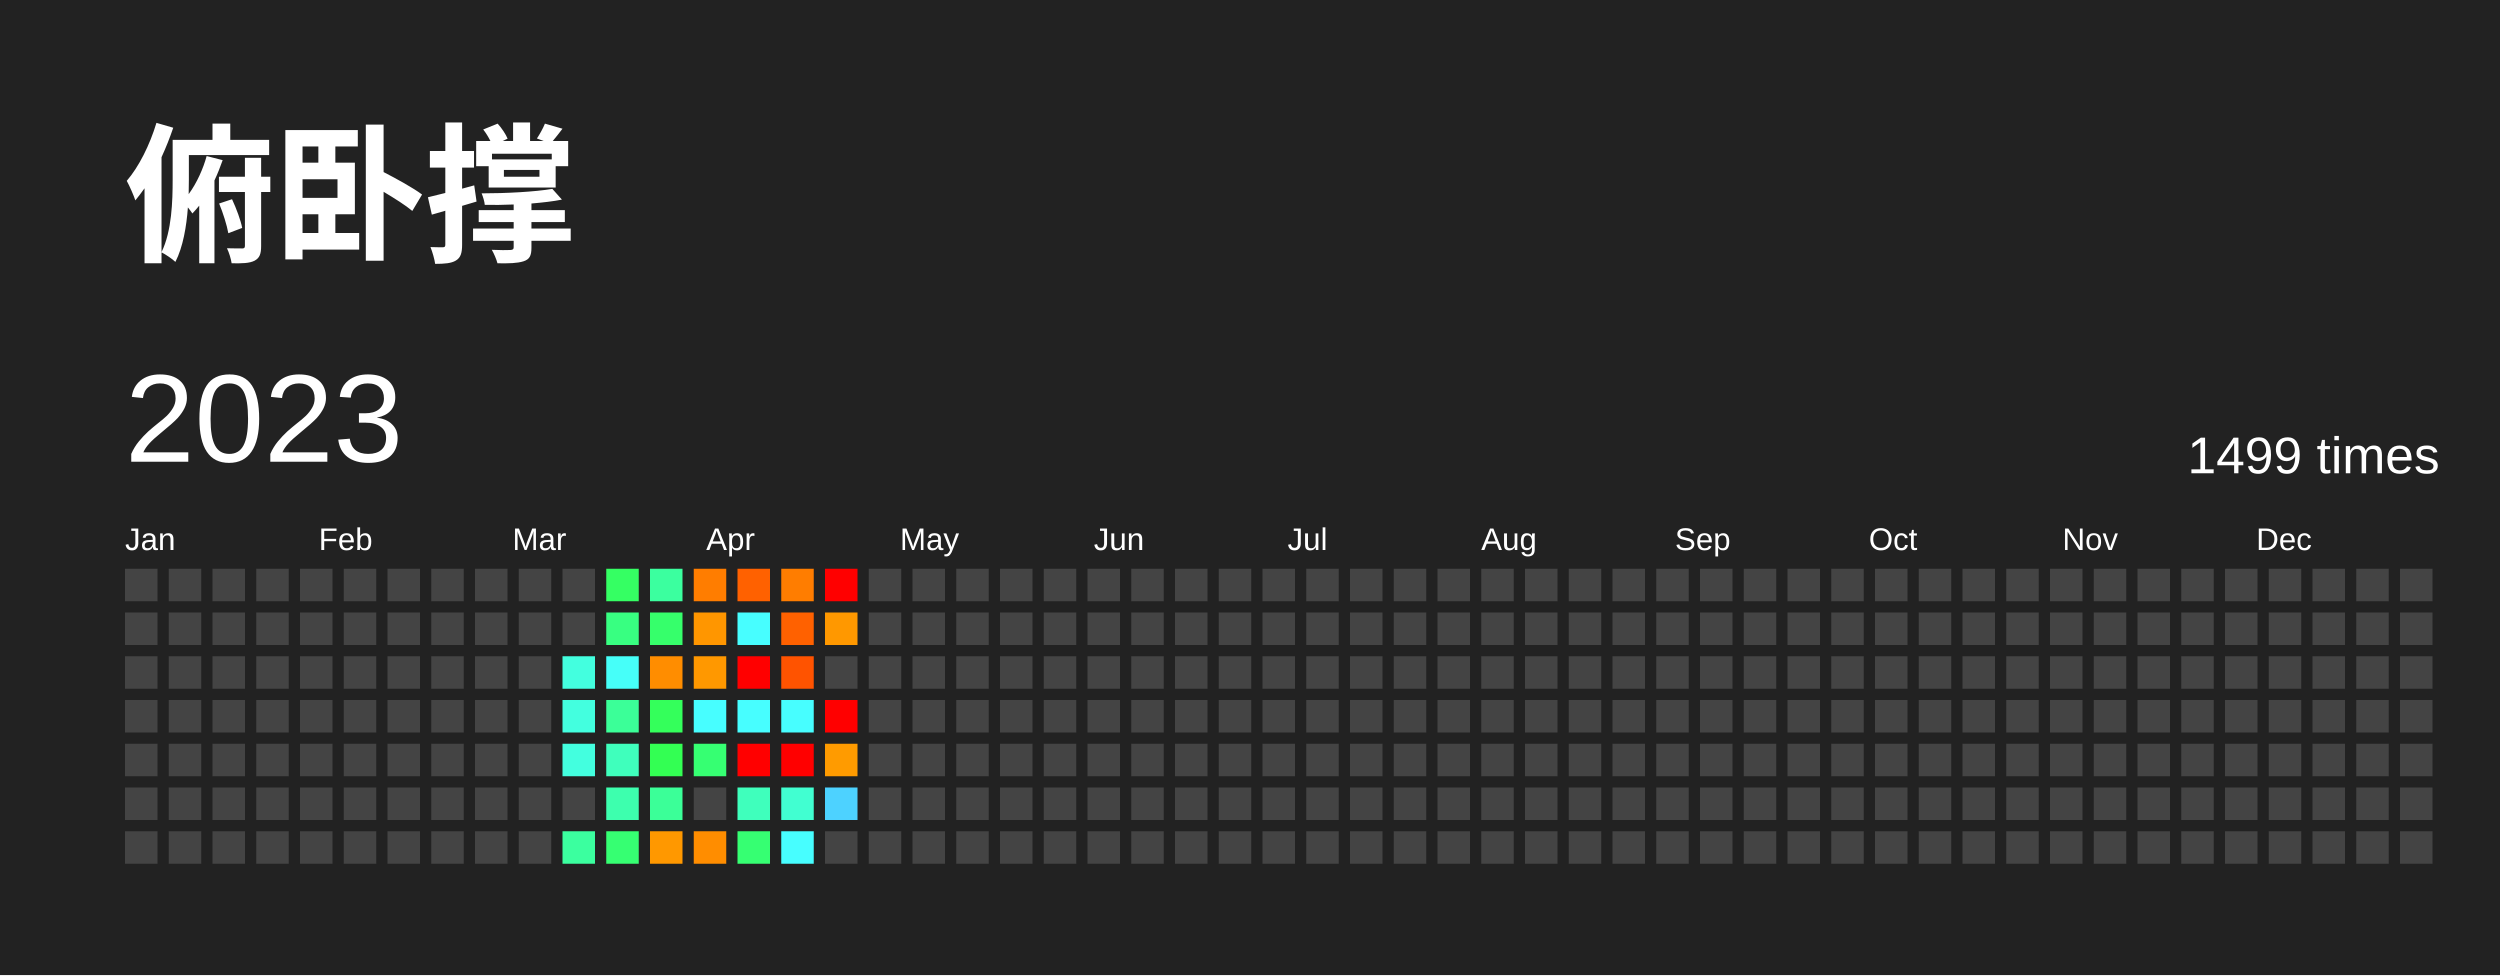
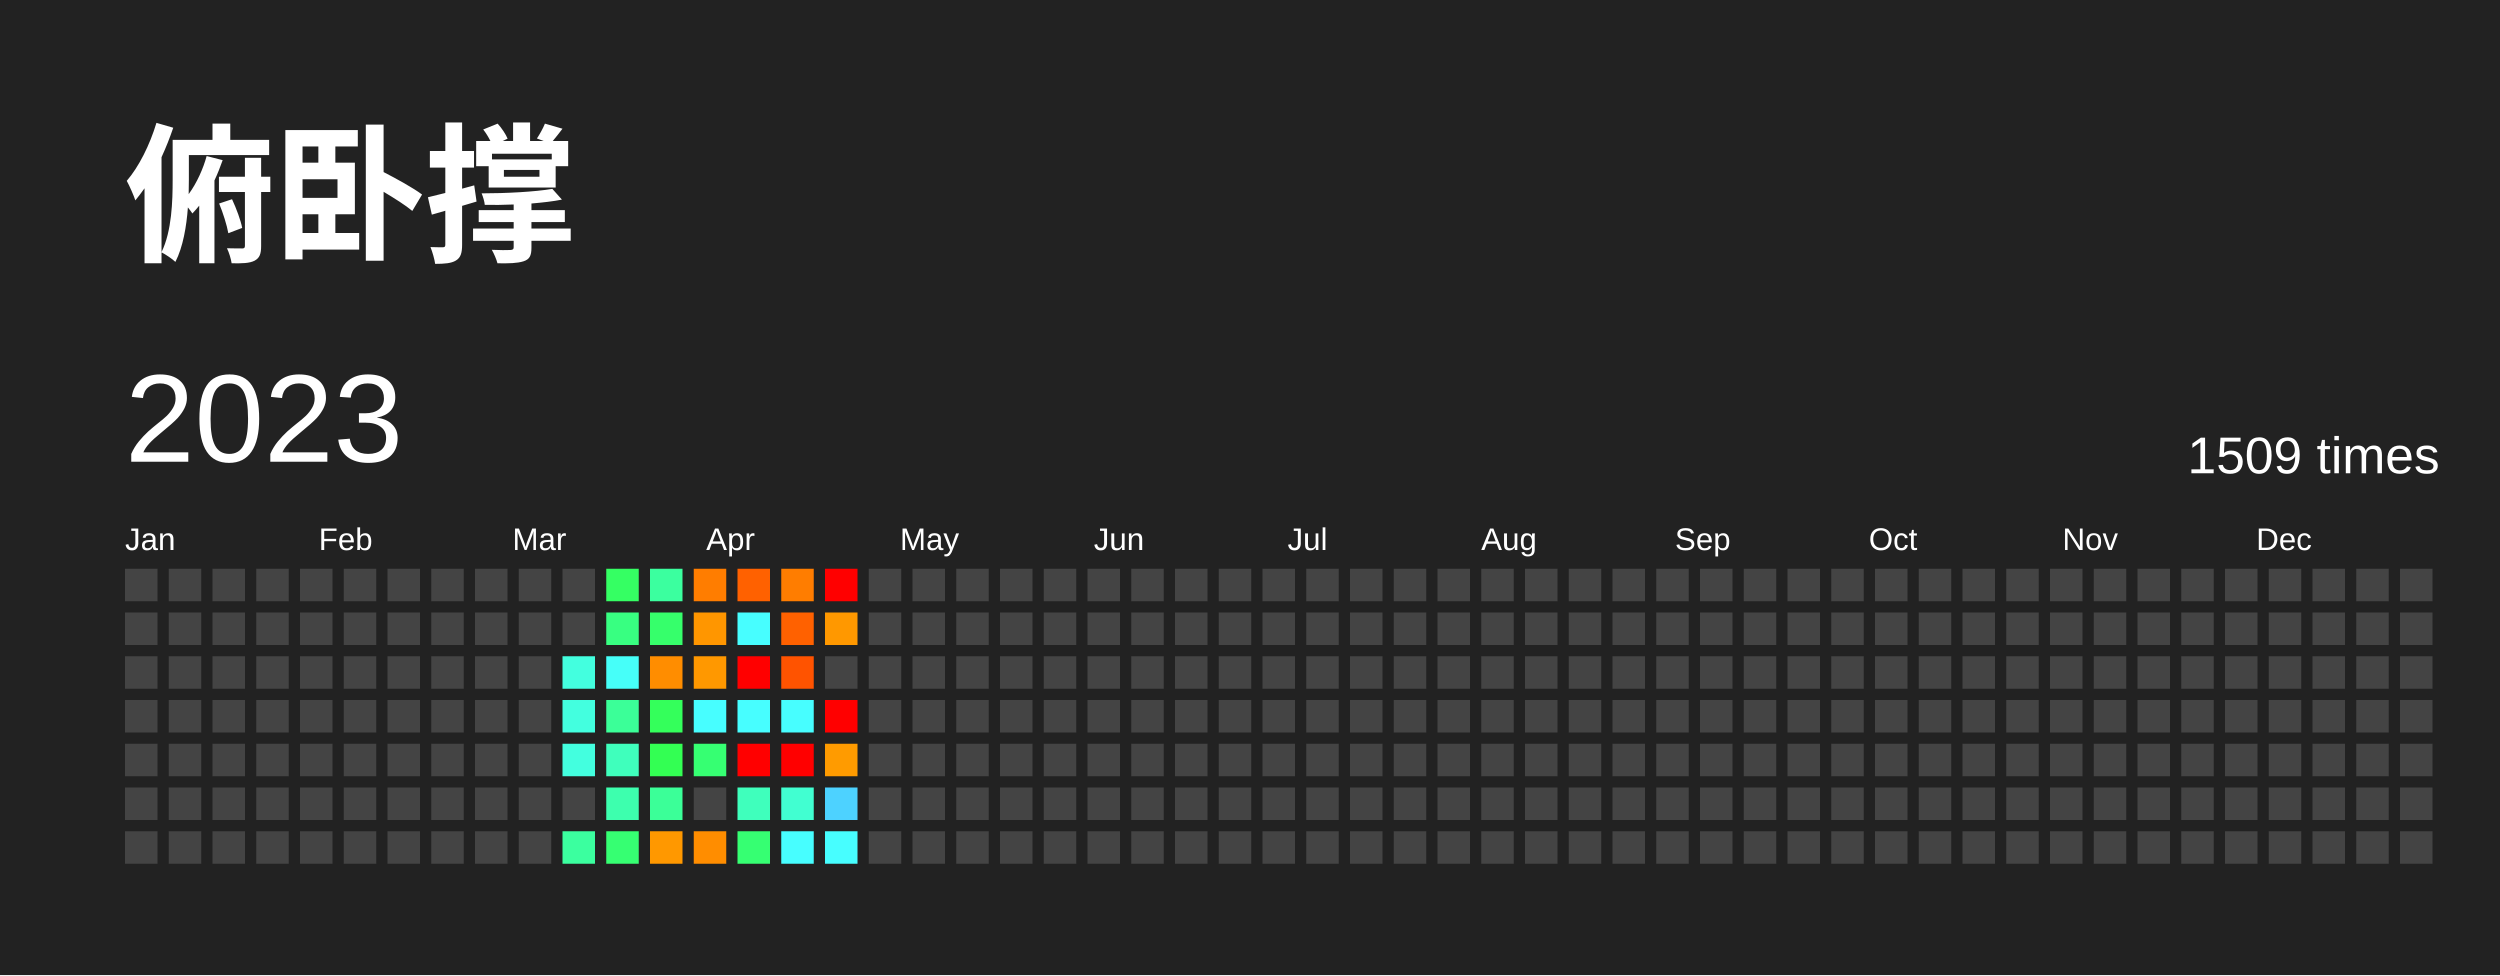
<svg xmlns="http://www.w3.org/2000/svg" baseProfile="full" height="78mm" version="1.1" viewBox="0,0,200,78" width="200mm">
  <defs />
  <rect fill="#222222" height="78" width="200" x="0" y="0" />
  <text fill="#FFFFFF" style="font-size:12px; font-family:Arial; font-weight:bold;" x="10" y="20">俯卧撑</text>
  <text dominant-baseline="hanging" fill="#FFFFFF" style="font-size:10.0px; font-family:Arial;" x="10" y="30">2023</text>
-   <text dominant-baseline="hanging" fill="#FFFFFF" style="font-size:4.125px; font-family:Arial;" x="175" y="35">1499 times</text>
+   <text dominant-baseline="hanging" fill="#FFFFFF" style="font-size:4.125px; font-family:Arial;" x="175" y="35">1509 times</text>
  <text fill="#FFFFFF" style="font-size:2.5px; font-family:Arial" x="10.0" y="44">Jan</text>
  <text fill="#FFFFFF" style="font-size:2.5px; font-family:Arial" x="25.5" y="44">Feb</text>
  <text fill="#FFFFFF" style="font-size:2.5px; font-family:Arial" x="41.0" y="44">Mar</text>
  <text fill="#FFFFFF" style="font-size:2.5px; font-family:Arial" x="56.5" y="44">Apr</text>
  <text fill="#FFFFFF" style="font-size:2.5px; font-family:Arial" x="72.0" y="44">May</text>
  <text fill="#FFFFFF" style="font-size:2.5px; font-family:Arial" x="87.5" y="44">Jun</text>
  <text fill="#FFFFFF" style="font-size:2.5px; font-family:Arial" x="103.0" y="44">Jul</text>
  <text fill="#FFFFFF" style="font-size:2.5px; font-family:Arial" x="118.5" y="44">Aug</text>
  <text fill="#FFFFFF" style="font-size:2.5px; font-family:Arial" x="134.0" y="44">Sep</text>
  <text fill="#FFFFFF" style="font-size:2.5px; font-family:Arial" x="149.5" y="44">Oct</text>
  <text fill="#FFFFFF" style="font-size:2.5px; font-family:Arial" x="165.0" y="44">Nov</text>
  <text fill="#FFFFFF" style="font-size:2.5px; font-family:Arial" x="180.5" y="44">Dec</text>
  <rect fill="#444444" height="2.6" width="2.6" x="10.0" y="45.5" />
  <rect fill="#444444" height="2.6" width="2.6" x="10.0" y="49.0" />
  <rect fill="#444444" height="2.6" width="2.6" x="10.0" y="52.5" />
  <rect fill="#444444" height="2.6" width="2.6" x="10.0" y="56.0" />
  <rect fill="#444444" height="2.6" width="2.6" x="10.0" y="59.5" />
  <rect fill="#444444" height="2.6" width="2.6" x="10.0" y="63.0" />
  <rect fill="#444444" height="2.6" width="2.6" x="10.0" y="66.5" />
  <rect fill="#444444" height="2.6" width="2.6" x="13.5" y="45.5" />
  <rect fill="#444444" height="2.6" width="2.6" x="13.5" y="49.0" />
  <rect fill="#444444" height="2.6" width="2.6" x="13.5" y="52.5" />
  <rect fill="#444444" height="2.6" width="2.6" x="13.5" y="56.0" />
  <rect fill="#444444" height="2.6" width="2.6" x="13.5" y="59.5" />
  <rect fill="#444444" height="2.6" width="2.6" x="13.5" y="63.0" />
  <rect fill="#444444" height="2.6" width="2.6" x="13.5" y="66.5" />
  <rect fill="#444444" height="2.6" width="2.6" x="17.0" y="45.5" />
  <rect fill="#444444" height="2.6" width="2.6" x="17.0" y="49.0" />
  <rect fill="#444444" height="2.6" width="2.6" x="17.0" y="52.5" />
  <rect fill="#444444" height="2.6" width="2.6" x="17.0" y="56.0" />
  <rect fill="#444444" height="2.6" width="2.6" x="17.0" y="59.5" />
  <rect fill="#444444" height="2.6" width="2.6" x="17.0" y="63.0" />
  <rect fill="#444444" height="2.6" width="2.6" x="17.0" y="66.5" />
  <rect fill="#444444" height="2.6" width="2.6" x="20.5" y="45.5" />
  <rect fill="#444444" height="2.6" width="2.6" x="20.5" y="49.0" />
  <rect fill="#444444" height="2.6" width="2.6" x="20.5" y="52.5" />
  <rect fill="#444444" height="2.6" width="2.6" x="20.5" y="56.0" />
  <rect fill="#444444" height="2.6" width="2.6" x="20.5" y="59.5" />
  <rect fill="#444444" height="2.6" width="2.6" x="20.5" y="63.0" />
  <rect fill="#444444" height="2.6" width="2.6" x="20.5" y="66.5" />
  <rect fill="#444444" height="2.6" width="2.6" x="24.0" y="45.5" />
  <rect fill="#444444" height="2.6" width="2.6" x="24.0" y="49.0" />
  <rect fill="#444444" height="2.6" width="2.6" x="24.0" y="52.5" />
  <rect fill="#444444" height="2.6" width="2.6" x="24.0" y="56.0" />
  <rect fill="#444444" height="2.6" width="2.6" x="24.0" y="59.5" />
  <rect fill="#444444" height="2.6" width="2.6" x="24.0" y="63.0" />
  <rect fill="#444444" height="2.6" width="2.6" x="24.0" y="66.5" />
  <rect fill="#444444" height="2.6" width="2.6" x="27.5" y="45.5" />
  <rect fill="#444444" height="2.6" width="2.6" x="27.5" y="49.0" />
  <rect fill="#444444" height="2.6" width="2.6" x="27.5" y="52.5" />
  <rect fill="#444444" height="2.6" width="2.6" x="27.5" y="56.0" />
  <rect fill="#444444" height="2.6" width="2.6" x="27.5" y="59.5" />
  <rect fill="#444444" height="2.6" width="2.6" x="27.5" y="63.0" />
  <rect fill="#444444" height="2.6" width="2.6" x="27.5" y="66.5" />
  <rect fill="#444444" height="2.6" width="2.6" x="31.0" y="45.5" />
  <rect fill="#444444" height="2.6" width="2.6" x="31.0" y="49.0" />
  <rect fill="#444444" height="2.6" width="2.6" x="31.0" y="52.5" />
  <rect fill="#444444" height="2.6" width="2.6" x="31.0" y="56.0" />
  <rect fill="#444444" height="2.6" width="2.6" x="31.0" y="59.5" />
  <rect fill="#444444" height="2.6" width="2.6" x="31.0" y="63.0" />
  <rect fill="#444444" height="2.6" width="2.6" x="31.0" y="66.5" />
  <rect fill="#444444" height="2.6" width="2.6" x="34.5" y="45.5" />
  <rect fill="#444444" height="2.6" width="2.6" x="34.5" y="49.0" />
  <rect fill="#444444" height="2.6" width="2.6" x="34.5" y="52.5" />
  <rect fill="#444444" height="2.6" width="2.6" x="34.5" y="56.0" />
  <rect fill="#444444" height="2.6" width="2.6" x="34.5" y="59.5" />
  <rect fill="#444444" height="2.6" width="2.6" x="34.5" y="63.0" />
  <rect fill="#444444" height="2.6" width="2.6" x="34.5" y="66.5" />
  <rect fill="#444444" height="2.6" width="2.6" x="38.0" y="45.5" />
  <rect fill="#444444" height="2.6" width="2.6" x="38.0" y="49.0" />
  <rect fill="#444444" height="2.6" width="2.6" x="38.0" y="52.5" />
  <rect fill="#444444" height="2.6" width="2.6" x="38.0" y="56.0" />
  <rect fill="#444444" height="2.6" width="2.6" x="38.0" y="59.5" />
  <rect fill="#444444" height="2.6" width="2.6" x="38.0" y="63.0" />
  <rect fill="#444444" height="2.6" width="2.6" x="38.0" y="66.5" />
  <rect fill="#444444" height="2.6" width="2.6" x="41.5" y="45.5" />
  <rect fill="#444444" height="2.6" width="2.6" x="41.5" y="49.0" />
  <rect fill="#444444" height="2.6" width="2.6" x="41.5" y="52.5" />
  <rect fill="#444444" height="2.6" width="2.6" x="41.5" y="56.0" />
  <rect fill="#444444" height="2.6" width="2.6" x="41.5" y="59.5" />
  <rect fill="#444444" height="2.6" width="2.6" x="41.5" y="63.0" />
  <rect fill="#444444" height="2.6" width="2.6" x="41.5" y="66.5" />
  <rect fill="#444444" height="2.6" width="2.6" x="45.0" y="45.5" />
  <rect fill="#444444" height="2.6" width="2.6" x="45.0" y="49.0" />
  <rect fill="#43ffdf" height="2.6" width="2.6" x="45.0" y="52.5" />
  <rect fill="#43ffdf" height="2.6" width="2.6" x="45.0" y="56.0" />
  <rect fill="#43ffdf" height="2.6" width="2.6" x="45.0" y="59.5" />
  <rect fill="#444444" height="2.6" width="2.6" x="45.0" y="63.0" />
  <rect fill="#3bff9f" height="2.6" width="2.6" x="45.0" y="66.5" />
  <rect fill="#35ff63" height="2.6" width="2.6" x="48.5" y="45.5" />
  <rect fill="#38ff81" height="2.6" width="2.6" x="48.5" y="49.0" />
  <rect fill="#46fff9" height="2.6" width="2.6" x="48.5" y="52.5" />
  <rect fill="#3bff98" height="2.6" width="2.6" x="48.5" y="56.0" />
  <rect fill="#3fffbc" height="2.6" width="2.6" x="48.5" y="59.5" />
  <rect fill="#3dffae" height="2.6" width="2.6" x="48.5" y="63.0" />
  <rect fill="#36ff72" height="2.6" width="2.6" x="48.5" y="66.5" />
  <rect fill="#3bff9f" height="2.6" width="2.6" x="52.0" y="45.5" />
  <rect fill="#36ff6b" height="2.6" width="2.6" x="52.0" y="49.0" />
  <rect fill="#ff8d00" height="2.6" width="2.6" x="52.0" y="52.5" />
  <rect fill="#34ff5b" height="2.6" width="2.6" x="52.0" y="56.0" />
  <rect fill="#33ff53" height="2.6" width="2.6" x="52.0" y="59.5" />
  <rect fill="#3bff98" height="2.6" width="2.6" x="52.0" y="63.0" />
  <rect fill="#ff9800" height="2.6" width="2.6" x="52.0" y="66.5" />
  <rect fill="#ff7d00" height="2.6" width="2.6" x="55.5" y="45.5" />
  <rect fill="#ff9600" height="2.6" width="2.6" x="55.5" y="49.0" />
  <rect fill="#ff9800" height="2.6" width="2.6" x="55.5" y="52.5" />
  <rect fill="#47feff" height="2.6" width="2.6" x="55.5" y="56.0" />
  <rect fill="#36ff72" height="2.6" width="2.6" x="55.5" y="59.5" />
  <rect fill="#444444" height="2.6" width="2.6" x="55.5" y="63.0" />
  <rect fill="#ff8d00" height="2.6" width="2.6" x="55.5" y="66.5" />
  <rect fill="#ff6100" height="2.6" width="2.6" x="59.0" y="45.5" />
  <rect fill="#47feff" height="2.6" width="2.6" x="59.0" y="49.0" />
  <rect fill="red" height="2.6" width="2.6" x="59.0" y="52.5" />
  <rect fill="#47feff" height="2.6" width="2.6" x="59.0" y="56.0" />
  <rect fill="red" height="2.6" width="2.6" x="59.0" y="59.5" />
  <rect fill="#3fffbc" height="2.6" width="2.6" x="59.0" y="63.0" />
  <rect fill="#36ff72" height="2.6" width="2.6" x="59.0" y="66.5" />
  <rect fill="#ff7d00" height="2.6" width="2.6" x="62.5" y="45.5" />
  <rect fill="#ff6100" height="2.6" width="2.6" x="62.5" y="49.0" />
  <rect fill="#ff5300" height="2.6" width="2.6" x="62.5" y="52.5" />
  <rect fill="#47feff" height="2.6" width="2.6" x="62.5" y="56.0" />
  <rect fill="red" height="2.6" width="2.6" x="62.5" y="59.5" />
  <rect fill="#41ffd1" height="2.6" width="2.6" x="62.5" y="63.0" />
  <rect fill="#47feff" height="2.6" width="2.6" x="62.5" y="66.5" />
  <rect fill="red" height="2.6" width="2.6" x="66.0" y="45.5" />
  <rect fill="#ff9800" height="2.6" width="2.6" x="66.0" y="49.0" />
  <rect fill="#444444" height="2.6" width="2.6" x="66.0" y="52.5" />
  <rect fill="red" height="2.6" width="2.6" x="66.0" y="56.0" />
  <rect fill="#ff9b00" height="2.6" width="2.6" x="66.0" y="59.5" />
  <rect fill="#4dd2ff" height="2.6" width="2.6" x="66.0" y="63.0" />
-   <rect fill="#444444" height="2.6" width="2.6" x="66.0" y="66.5" />
+   <rect fill="#47feff" height="2.6" width="2.6" x="66.0" y="66.5" />
  <rect fill="#444444" height="2.6" width="2.6" x="69.5" y="45.5" />
  <rect fill="#444444" height="2.6" width="2.6" x="69.5" y="49.0" />
  <rect fill="#444444" height="2.6" width="2.6" x="69.5" y="52.5" />
  <rect fill="#444444" height="2.6" width="2.6" x="69.5" y="56.0" />
  <rect fill="#444444" height="2.6" width="2.6" x="69.5" y="59.5" />
  <rect fill="#444444" height="2.6" width="2.6" x="69.5" y="63.0" />
  <rect fill="#444444" height="2.6" width="2.6" x="69.5" y="66.5" />
  <rect fill="#444444" height="2.6" width="2.6" x="73.0" y="45.5" />
  <rect fill="#444444" height="2.6" width="2.6" x="73.0" y="49.0" />
  <rect fill="#444444" height="2.6" width="2.6" x="73.0" y="52.5" />
  <rect fill="#444444" height="2.6" width="2.6" x="73.0" y="56.0" />
  <rect fill="#444444" height="2.6" width="2.6" x="73.0" y="59.5" />
  <rect fill="#444444" height="2.6" width="2.6" x="73.0" y="63.0" />
  <rect fill="#444444" height="2.6" width="2.6" x="73.0" y="66.5" />
  <rect fill="#444444" height="2.6" width="2.6" x="76.5" y="45.5" />
  <rect fill="#444444" height="2.6" width="2.6" x="76.5" y="49.0" />
  <rect fill="#444444" height="2.6" width="2.6" x="76.5" y="52.5" />
  <rect fill="#444444" height="2.6" width="2.6" x="76.5" y="56.0" />
  <rect fill="#444444" height="2.6" width="2.6" x="76.5" y="59.5" />
  <rect fill="#444444" height="2.6" width="2.6" x="76.5" y="63.0" />
  <rect fill="#444444" height="2.6" width="2.6" x="76.5" y="66.5" />
  <rect fill="#444444" height="2.6" width="2.6" x="80.0" y="45.5" />
  <rect fill="#444444" height="2.6" width="2.6" x="80.0" y="49.0" />
  <rect fill="#444444" height="2.6" width="2.6" x="80.0" y="52.5" />
  <rect fill="#444444" height="2.6" width="2.6" x="80.0" y="56.0" />
  <rect fill="#444444" height="2.6" width="2.6" x="80.0" y="59.5" />
  <rect fill="#444444" height="2.6" width="2.6" x="80.0" y="63.0" />
  <rect fill="#444444" height="2.6" width="2.6" x="80.0" y="66.5" />
  <rect fill="#444444" height="2.6" width="2.6" x="83.5" y="45.5" />
  <rect fill="#444444" height="2.6" width="2.6" x="83.5" y="49.0" />
  <rect fill="#444444" height="2.6" width="2.6" x="83.5" y="52.5" />
  <rect fill="#444444" height="2.6" width="2.6" x="83.5" y="56.0" />
  <rect fill="#444444" height="2.6" width="2.6" x="83.5" y="59.5" />
  <rect fill="#444444" height="2.6" width="2.6" x="83.5" y="63.0" />
  <rect fill="#444444" height="2.6" width="2.6" x="83.5" y="66.5" />
  <rect fill="#444444" height="2.6" width="2.6" x="87.0" y="45.5" />
  <rect fill="#444444" height="2.6" width="2.6" x="87.0" y="49.0" />
  <rect fill="#444444" height="2.6" width="2.6" x="87.0" y="52.5" />
  <rect fill="#444444" height="2.6" width="2.6" x="87.0" y="56.0" />
  <rect fill="#444444" height="2.6" width="2.6" x="87.0" y="59.5" />
  <rect fill="#444444" height="2.6" width="2.6" x="87.0" y="63.0" />
  <rect fill="#444444" height="2.6" width="2.6" x="87.0" y="66.5" />
  <rect fill="#444444" height="2.6" width="2.6" x="90.5" y="45.5" />
  <rect fill="#444444" height="2.6" width="2.6" x="90.5" y="49.0" />
  <rect fill="#444444" height="2.6" width="2.6" x="90.5" y="52.5" />
  <rect fill="#444444" height="2.6" width="2.6" x="90.5" y="56.0" />
  <rect fill="#444444" height="2.6" width="2.6" x="90.5" y="59.5" />
  <rect fill="#444444" height="2.6" width="2.6" x="90.5" y="63.0" />
  <rect fill="#444444" height="2.6" width="2.6" x="90.5" y="66.5" />
  <rect fill="#444444" height="2.6" width="2.6" x="94.0" y="45.5" />
  <rect fill="#444444" height="2.6" width="2.6" x="94.0" y="49.0" />
  <rect fill="#444444" height="2.6" width="2.6" x="94.0" y="52.5" />
  <rect fill="#444444" height="2.6" width="2.6" x="94.0" y="56.0" />
  <rect fill="#444444" height="2.6" width="2.6" x="94.0" y="59.5" />
  <rect fill="#444444" height="2.6" width="2.6" x="94.0" y="63.0" />
  <rect fill="#444444" height="2.6" width="2.6" x="94.0" y="66.5" />
  <rect fill="#444444" height="2.6" width="2.6" x="97.5" y="45.5" />
  <rect fill="#444444" height="2.6" width="2.6" x="97.5" y="49.0" />
  <rect fill="#444444" height="2.6" width="2.6" x="97.5" y="52.5" />
  <rect fill="#444444" height="2.6" width="2.6" x="97.5" y="56.0" />
  <rect fill="#444444" height="2.6" width="2.6" x="97.5" y="59.5" />
  <rect fill="#444444" height="2.6" width="2.6" x="97.5" y="63.0" />
  <rect fill="#444444" height="2.6" width="2.6" x="97.5" y="66.5" />
  <rect fill="#444444" height="2.6" width="2.6" x="101.0" y="45.5" />
  <rect fill="#444444" height="2.6" width="2.6" x="101.0" y="49.0" />
  <rect fill="#444444" height="2.6" width="2.6" x="101.0" y="52.5" />
  <rect fill="#444444" height="2.6" width="2.6" x="101.0" y="56.0" />
  <rect fill="#444444" height="2.6" width="2.6" x="101.0" y="59.5" />
  <rect fill="#444444" height="2.6" width="2.6" x="101.0" y="63.0" />
  <rect fill="#444444" height="2.6" width="2.6" x="101.0" y="66.5" />
  <rect fill="#444444" height="2.6" width="2.6" x="104.5" y="45.5" />
  <rect fill="#444444" height="2.6" width="2.6" x="104.5" y="49.0" />
  <rect fill="#444444" height="2.6" width="2.6" x="104.5" y="52.5" />
  <rect fill="#444444" height="2.6" width="2.6" x="104.5" y="56.0" />
  <rect fill="#444444" height="2.6" width="2.6" x="104.5" y="59.5" />
  <rect fill="#444444" height="2.6" width="2.6" x="104.5" y="63.0" />
  <rect fill="#444444" height="2.6" width="2.6" x="104.5" y="66.5" />
  <rect fill="#444444" height="2.6" width="2.6" x="108.0" y="45.5" />
  <rect fill="#444444" height="2.6" width="2.6" x="108.0" y="49.0" />
  <rect fill="#444444" height="2.6" width="2.6" x="108.0" y="52.5" />
  <rect fill="#444444" height="2.6" width="2.6" x="108.0" y="56.0" />
  <rect fill="#444444" height="2.6" width="2.6" x="108.0" y="59.5" />
  <rect fill="#444444" height="2.6" width="2.6" x="108.0" y="63.0" />
  <rect fill="#444444" height="2.6" width="2.6" x="108.0" y="66.5" />
  <rect fill="#444444" height="2.6" width="2.6" x="111.5" y="45.5" />
  <rect fill="#444444" height="2.6" width="2.6" x="111.5" y="49.0" />
  <rect fill="#444444" height="2.6" width="2.6" x="111.5" y="52.5" />
  <rect fill="#444444" height="2.6" width="2.6" x="111.5" y="56.0" />
  <rect fill="#444444" height="2.6" width="2.6" x="111.5" y="59.5" />
  <rect fill="#444444" height="2.6" width="2.6" x="111.5" y="63.0" />
  <rect fill="#444444" height="2.6" width="2.6" x="111.5" y="66.5" />
  <rect fill="#444444" height="2.6" width="2.6" x="115.0" y="45.5" />
  <rect fill="#444444" height="2.6" width="2.6" x="115.0" y="49.0" />
  <rect fill="#444444" height="2.6" width="2.6" x="115.0" y="52.5" />
  <rect fill="#444444" height="2.6" width="2.6" x="115.0" y="56.0" />
  <rect fill="#444444" height="2.6" width="2.6" x="115.0" y="59.5" />
  <rect fill="#444444" height="2.6" width="2.6" x="115.0" y="63.0" />
  <rect fill="#444444" height="2.6" width="2.6" x="115.0" y="66.5" />
  <rect fill="#444444" height="2.6" width="2.6" x="118.5" y="45.5" />
  <rect fill="#444444" height="2.6" width="2.6" x="118.5" y="49.0" />
  <rect fill="#444444" height="2.6" width="2.6" x="118.5" y="52.5" />
  <rect fill="#444444" height="2.6" width="2.6" x="118.5" y="56.0" />
  <rect fill="#444444" height="2.6" width="2.6" x="118.5" y="59.5" />
  <rect fill="#444444" height="2.6" width="2.6" x="118.5" y="63.0" />
  <rect fill="#444444" height="2.6" width="2.6" x="118.5" y="66.5" />
  <rect fill="#444444" height="2.6" width="2.6" x="122.0" y="45.5" />
  <rect fill="#444444" height="2.6" width="2.6" x="122.0" y="49.0" />
  <rect fill="#444444" height="2.6" width="2.6" x="122.0" y="52.5" />
  <rect fill="#444444" height="2.6" width="2.6" x="122.0" y="56.0" />
  <rect fill="#444444" height="2.6" width="2.6" x="122.0" y="59.5" />
  <rect fill="#444444" height="2.6" width="2.6" x="122.0" y="63.0" />
  <rect fill="#444444" height="2.6" width="2.6" x="122.0" y="66.5" />
  <rect fill="#444444" height="2.6" width="2.6" x="125.5" y="45.5" />
  <rect fill="#444444" height="2.6" width="2.6" x="125.5" y="49.0" />
  <rect fill="#444444" height="2.6" width="2.6" x="125.5" y="52.5" />
  <rect fill="#444444" height="2.6" width="2.6" x="125.5" y="56.0" />
  <rect fill="#444444" height="2.6" width="2.6" x="125.5" y="59.5" />
  <rect fill="#444444" height="2.6" width="2.6" x="125.5" y="63.0" />
  <rect fill="#444444" height="2.6" width="2.6" x="125.5" y="66.5" />
  <rect fill="#444444" height="2.6" width="2.6" x="129.0" y="45.5" />
  <rect fill="#444444" height="2.6" width="2.6" x="129.0" y="49.0" />
  <rect fill="#444444" height="2.6" width="2.6" x="129.0" y="52.5" />
  <rect fill="#444444" height="2.6" width="2.6" x="129.0" y="56.0" />
  <rect fill="#444444" height="2.6" width="2.6" x="129.0" y="59.5" />
  <rect fill="#444444" height="2.6" width="2.6" x="129.0" y="63.0" />
  <rect fill="#444444" height="2.6" width="2.6" x="129.0" y="66.5" />
  <rect fill="#444444" height="2.6" width="2.6" x="132.5" y="45.5" />
  <rect fill="#444444" height="2.6" width="2.6" x="132.5" y="49.0" />
  <rect fill="#444444" height="2.6" width="2.6" x="132.5" y="52.5" />
  <rect fill="#444444" height="2.6" width="2.6" x="132.5" y="56.0" />
  <rect fill="#444444" height="2.6" width="2.6" x="132.5" y="59.5" />
  <rect fill="#444444" height="2.6" width="2.6" x="132.5" y="63.0" />
  <rect fill="#444444" height="2.6" width="2.6" x="132.5" y="66.5" />
  <rect fill="#444444" height="2.6" width="2.6" x="136.0" y="45.5" />
  <rect fill="#444444" height="2.6" width="2.6" x="136.0" y="49.0" />
  <rect fill="#444444" height="2.6" width="2.6" x="136.0" y="52.5" />
  <rect fill="#444444" height="2.6" width="2.6" x="136.0" y="56.0" />
  <rect fill="#444444" height="2.6" width="2.6" x="136.0" y="59.5" />
  <rect fill="#444444" height="2.6" width="2.6" x="136.0" y="63.0" />
  <rect fill="#444444" height="2.6" width="2.6" x="136.0" y="66.5" />
  <rect fill="#444444" height="2.6" width="2.6" x="139.5" y="45.5" />
  <rect fill="#444444" height="2.6" width="2.6" x="139.5" y="49.0" />
  <rect fill="#444444" height="2.6" width="2.6" x="139.5" y="52.5" />
  <rect fill="#444444" height="2.6" width="2.6" x="139.5" y="56.0" />
  <rect fill="#444444" height="2.6" width="2.6" x="139.5" y="59.5" />
  <rect fill="#444444" height="2.6" width="2.6" x="139.5" y="63.0" />
  <rect fill="#444444" height="2.6" width="2.6" x="139.5" y="66.5" />
  <rect fill="#444444" height="2.6" width="2.6" x="143.0" y="45.5" />
  <rect fill="#444444" height="2.6" width="2.6" x="143.0" y="49.0" />
  <rect fill="#444444" height="2.6" width="2.6" x="143.0" y="52.5" />
  <rect fill="#444444" height="2.6" width="2.6" x="143.0" y="56.0" />
  <rect fill="#444444" height="2.6" width="2.6" x="143.0" y="59.5" />
  <rect fill="#444444" height="2.6" width="2.6" x="143.0" y="63.0" />
  <rect fill="#444444" height="2.6" width="2.6" x="143.0" y="66.5" />
  <rect fill="#444444" height="2.6" width="2.6" x="146.5" y="45.5" />
  <rect fill="#444444" height="2.6" width="2.6" x="146.5" y="49.0" />
  <rect fill="#444444" height="2.6" width="2.6" x="146.5" y="52.5" />
  <rect fill="#444444" height="2.6" width="2.6" x="146.5" y="56.0" />
  <rect fill="#444444" height="2.6" width="2.6" x="146.5" y="59.5" />
  <rect fill="#444444" height="2.6" width="2.6" x="146.5" y="63.0" />
  <rect fill="#444444" height="2.6" width="2.6" x="146.5" y="66.5" />
  <rect fill="#444444" height="2.6" width="2.6" x="150.0" y="45.5" />
  <rect fill="#444444" height="2.6" width="2.6" x="150.0" y="49.0" />
  <rect fill="#444444" height="2.6" width="2.6" x="150.0" y="52.5" />
  <rect fill="#444444" height="2.6" width="2.6" x="150.0" y="56.0" />
  <rect fill="#444444" height="2.6" width="2.6" x="150.0" y="59.5" />
  <rect fill="#444444" height="2.6" width="2.6" x="150.0" y="63.0" />
  <rect fill="#444444" height="2.6" width="2.6" x="150.0" y="66.5" />
  <rect fill="#444444" height="2.6" width="2.6" x="153.5" y="45.5" />
  <rect fill="#444444" height="2.6" width="2.6" x="153.5" y="49.0" />
  <rect fill="#444444" height="2.6" width="2.6" x="153.5" y="52.5" />
  <rect fill="#444444" height="2.6" width="2.6" x="153.5" y="56.0" />
  <rect fill="#444444" height="2.6" width="2.6" x="153.5" y="59.5" />
  <rect fill="#444444" height="2.6" width="2.6" x="153.5" y="63.0" />
  <rect fill="#444444" height="2.6" width="2.6" x="153.5" y="66.5" />
  <rect fill="#444444" height="2.6" width="2.6" x="157.0" y="45.5" />
  <rect fill="#444444" height="2.6" width="2.6" x="157.0" y="49.0" />
  <rect fill="#444444" height="2.6" width="2.6" x="157.0" y="52.5" />
  <rect fill="#444444" height="2.6" width="2.6" x="157.0" y="56.0" />
  <rect fill="#444444" height="2.6" width="2.6" x="157.0" y="59.5" />
  <rect fill="#444444" height="2.6" width="2.6" x="157.0" y="63.0" />
  <rect fill="#444444" height="2.6" width="2.6" x="157.0" y="66.5" />
  <rect fill="#444444" height="2.6" width="2.6" x="160.5" y="45.5" />
  <rect fill="#444444" height="2.6" width="2.6" x="160.5" y="49.0" />
  <rect fill="#444444" height="2.6" width="2.6" x="160.5" y="52.5" />
  <rect fill="#444444" height="2.6" width="2.6" x="160.5" y="56.0" />
  <rect fill="#444444" height="2.6" width="2.6" x="160.5" y="59.5" />
  <rect fill="#444444" height="2.6" width="2.6" x="160.5" y="63.0" />
  <rect fill="#444444" height="2.6" width="2.6" x="160.5" y="66.5" />
  <rect fill="#444444" height="2.6" width="2.6" x="164.0" y="45.5" />
  <rect fill="#444444" height="2.6" width="2.6" x="164.0" y="49.0" />
  <rect fill="#444444" height="2.6" width="2.6" x="164.0" y="52.5" />
  <rect fill="#444444" height="2.6" width="2.6" x="164.0" y="56.0" />
  <rect fill="#444444" height="2.6" width="2.6" x="164.0" y="59.5" />
  <rect fill="#444444" height="2.6" width="2.6" x="164.0" y="63.0" />
  <rect fill="#444444" height="2.6" width="2.6" x="164.0" y="66.5" />
  <rect fill="#444444" height="2.6" width="2.6" x="167.5" y="45.5" />
  <rect fill="#444444" height="2.6" width="2.6" x="167.5" y="49.0" />
  <rect fill="#444444" height="2.6" width="2.6" x="167.5" y="52.5" />
  <rect fill="#444444" height="2.6" width="2.6" x="167.5" y="56.0" />
  <rect fill="#444444" height="2.6" width="2.6" x="167.5" y="59.5" />
  <rect fill="#444444" height="2.6" width="2.6" x="167.5" y="63.0" />
  <rect fill="#444444" height="2.6" width="2.6" x="167.5" y="66.5" />
  <rect fill="#444444" height="2.6" width="2.6" x="171.0" y="45.5" />
  <rect fill="#444444" height="2.6" width="2.6" x="171.0" y="49.0" />
  <rect fill="#444444" height="2.6" width="2.6" x="171.0" y="52.5" />
  <rect fill="#444444" height="2.6" width="2.6" x="171.0" y="56.0" />
  <rect fill="#444444" height="2.6" width="2.6" x="171.0" y="59.5" />
  <rect fill="#444444" height="2.6" width="2.6" x="171.0" y="63.0" />
  <rect fill="#444444" height="2.6" width="2.6" x="171.0" y="66.5" />
  <rect fill="#444444" height="2.6" width="2.6" x="174.5" y="45.5" />
  <rect fill="#444444" height="2.6" width="2.6" x="174.5" y="49.0" />
  <rect fill="#444444" height="2.6" width="2.6" x="174.5" y="52.5" />
  <rect fill="#444444" height="2.6" width="2.6" x="174.5" y="56.0" />
  <rect fill="#444444" height="2.6" width="2.6" x="174.5" y="59.5" />
  <rect fill="#444444" height="2.6" width="2.6" x="174.5" y="63.0" />
  <rect fill="#444444" height="2.6" width="2.6" x="174.5" y="66.5" />
  <rect fill="#444444" height="2.6" width="2.6" x="178.0" y="45.5" />
  <rect fill="#444444" height="2.6" width="2.6" x="178.0" y="49.0" />
  <rect fill="#444444" height="2.6" width="2.6" x="178.0" y="52.5" />
  <rect fill="#444444" height="2.6" width="2.6" x="178.0" y="56.0" />
  <rect fill="#444444" height="2.6" width="2.6" x="178.0" y="59.5" />
  <rect fill="#444444" height="2.6" width="2.6" x="178.0" y="63.0" />
  <rect fill="#444444" height="2.6" width="2.6" x="178.0" y="66.5" />
  <rect fill="#444444" height="2.6" width="2.6" x="181.5" y="45.5" />
  <rect fill="#444444" height="2.6" width="2.6" x="181.5" y="49.0" />
  <rect fill="#444444" height="2.6" width="2.6" x="181.5" y="52.5" />
  <rect fill="#444444" height="2.6" width="2.6" x="181.5" y="56.0" />
  <rect fill="#444444" height="2.6" width="2.6" x="181.5" y="59.5" />
  <rect fill="#444444" height="2.6" width="2.6" x="181.5" y="63.0" />
  <rect fill="#444444" height="2.6" width="2.6" x="181.5" y="66.5" />
  <rect fill="#444444" height="2.6" width="2.6" x="185.0" y="45.5" />
  <rect fill="#444444" height="2.6" width="2.6" x="185.0" y="49.0" />
  <rect fill="#444444" height="2.6" width="2.6" x="185.0" y="52.5" />
  <rect fill="#444444" height="2.6" width="2.6" x="185.0" y="56.0" />
  <rect fill="#444444" height="2.6" width="2.6" x="185.0" y="59.5" />
  <rect fill="#444444" height="2.6" width="2.6" x="185.0" y="63.0" />
  <rect fill="#444444" height="2.6" width="2.6" x="185.0" y="66.5" />
  <rect fill="#444444" height="2.6" width="2.6" x="188.5" y="45.5" />
  <rect fill="#444444" height="2.6" width="2.6" x="188.5" y="49.0" />
  <rect fill="#444444" height="2.6" width="2.6" x="188.5" y="52.5" />
  <rect fill="#444444" height="2.6" width="2.6" x="188.5" y="56.0" />
  <rect fill="#444444" height="2.6" width="2.6" x="188.5" y="59.5" />
  <rect fill="#444444" height="2.6" width="2.6" x="188.5" y="63.0" />
  <rect fill="#444444" height="2.6" width="2.6" x="188.5" y="66.5" />
  <rect fill="#444444" height="2.6" width="2.6" x="192.0" y="45.5" />
  <rect fill="#444444" height="2.6" width="2.6" x="192.0" y="49.0" />
  <rect fill="#444444" height="2.6" width="2.6" x="192.0" y="52.5" />
  <rect fill="#444444" height="2.6" width="2.6" x="192.0" y="56.0" />
  <rect fill="#444444" height="2.6" width="2.6" x="192.0" y="59.5" />
  <rect fill="#444444" height="2.6" width="2.6" x="192.0" y="63.0" />
  <rect fill="#444444" height="2.6" width="2.6" x="192.0" y="66.5" />
</svg>
